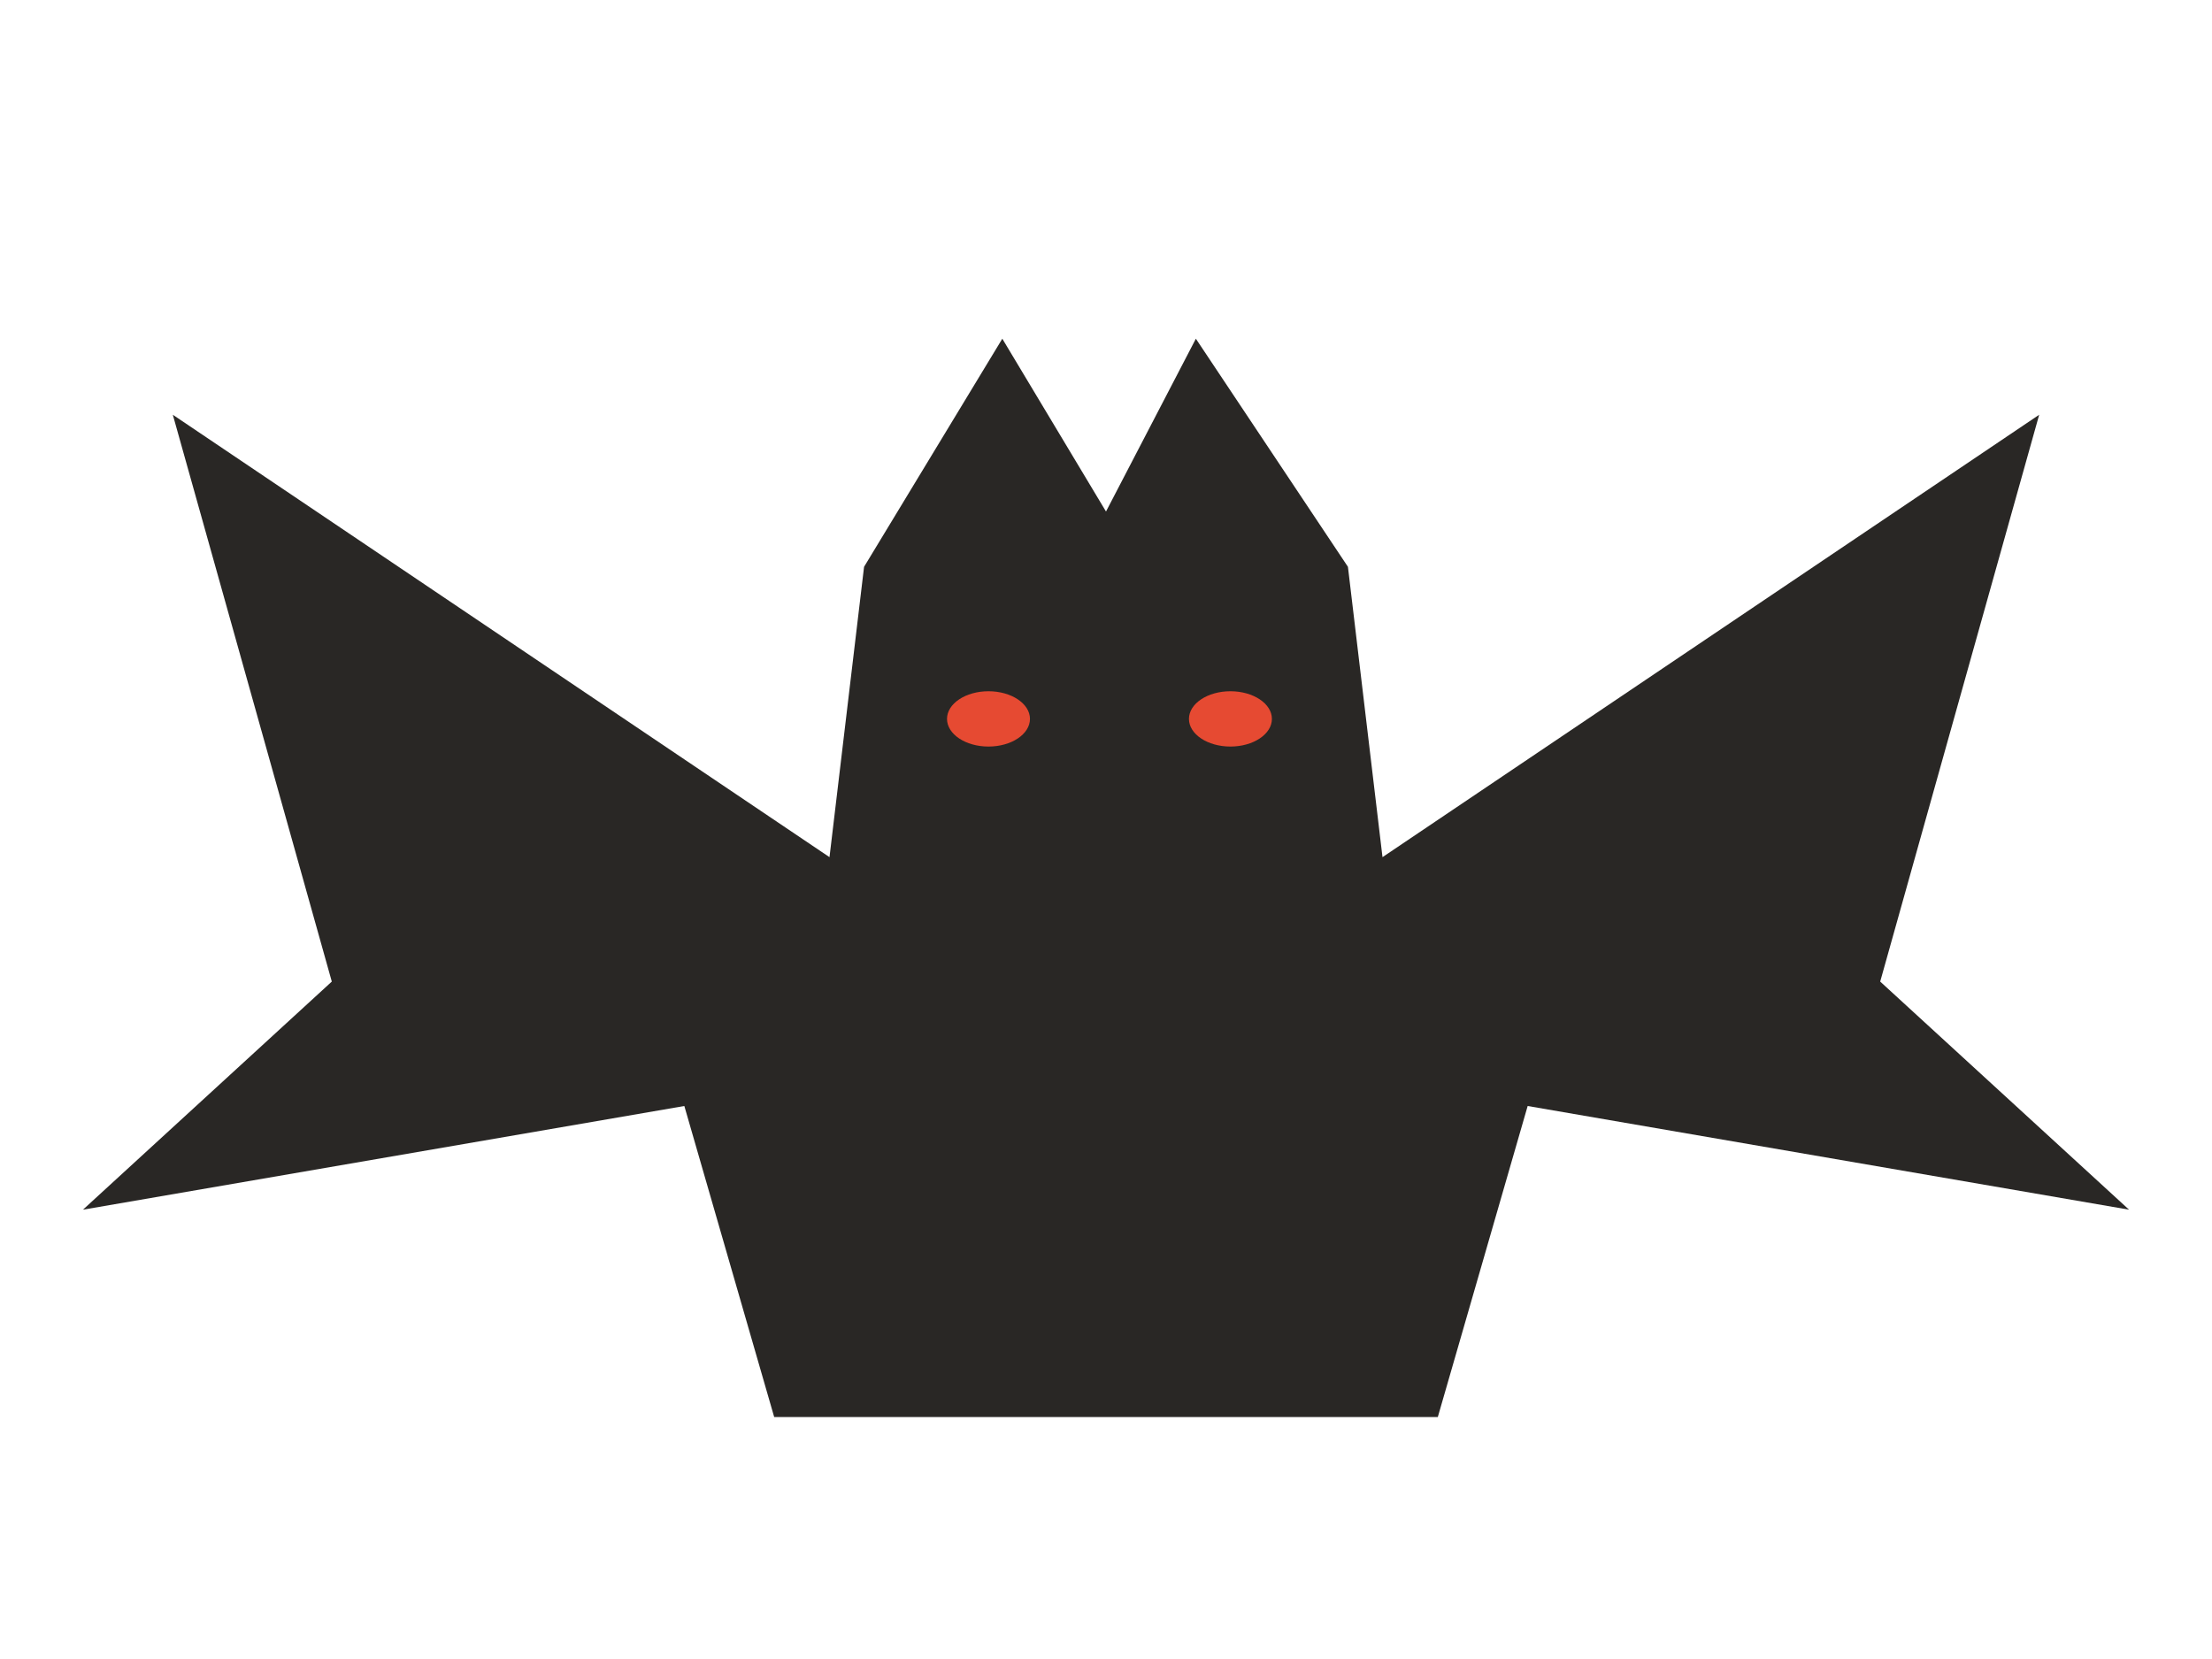
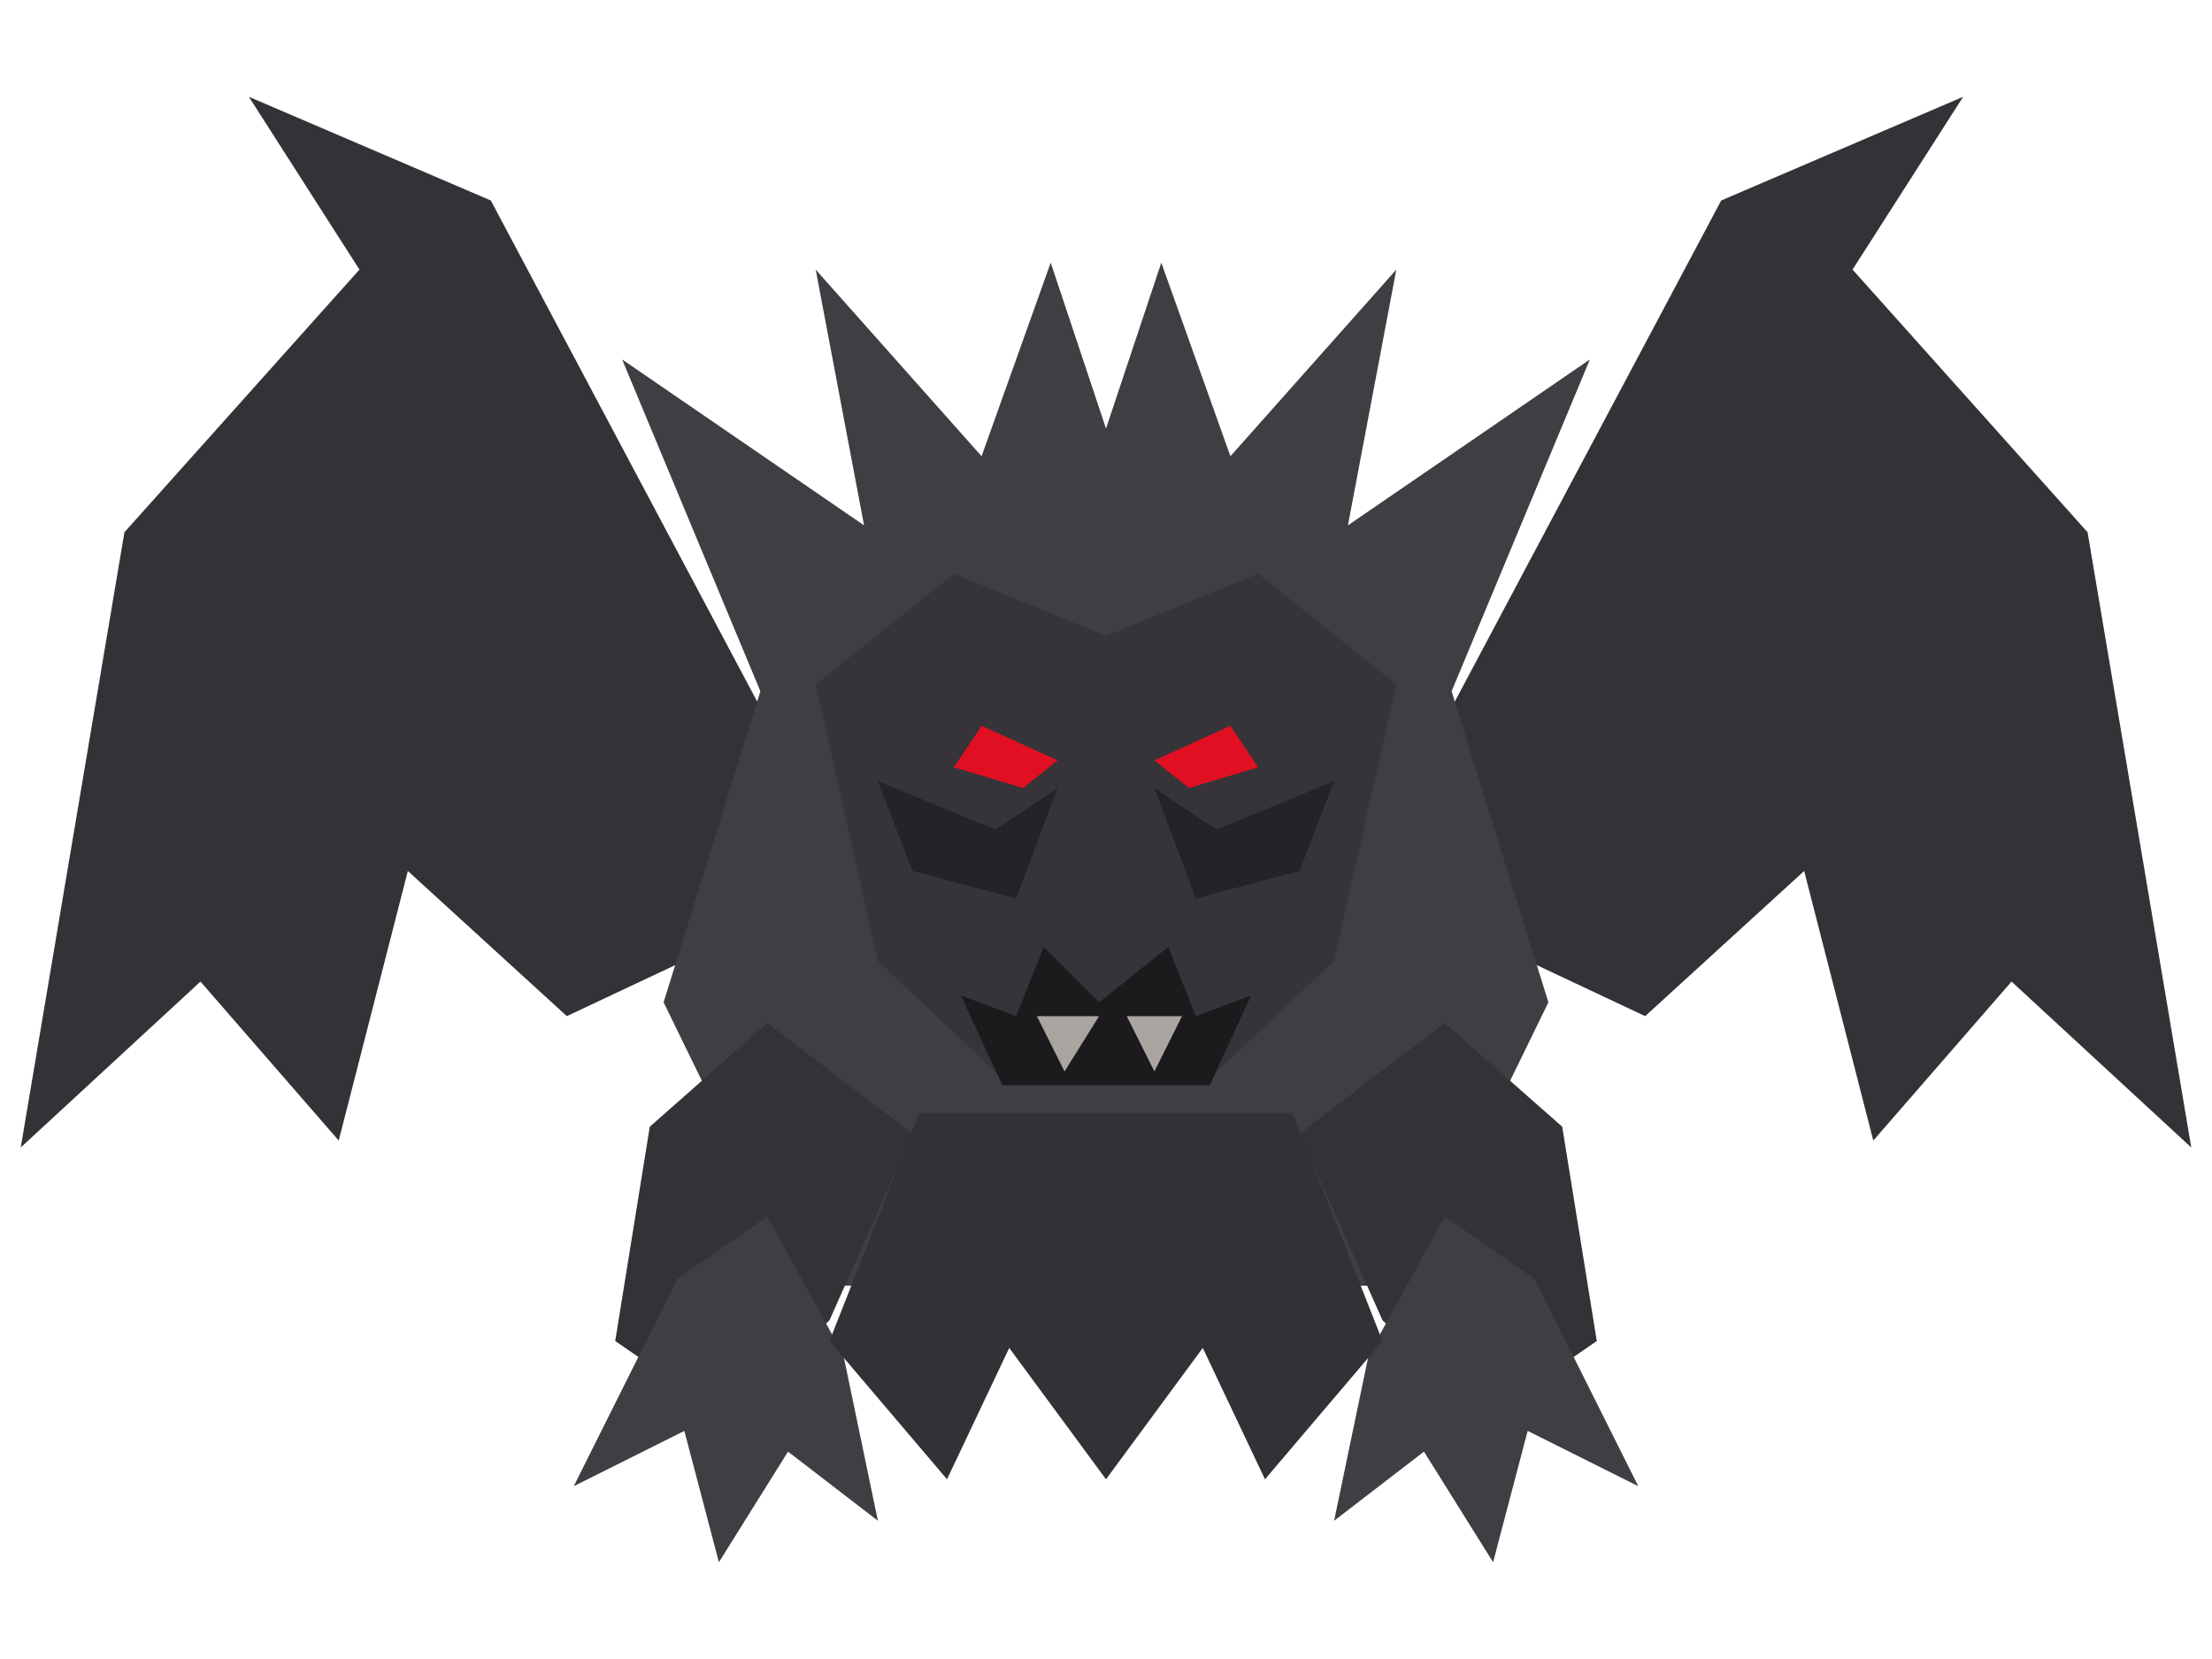
<svg xmlns="http://www.w3.org/2000/svg" viewBox="0 0 320 240" width="320" height="240">
-   <path d="M120 124 L25 60 L48 142 L12 175 L99 160 L112 205 L208 205 L221 160 L308 175 L272 142 L295 60 L200 124 L195 82 L173 49 L160 74 L145 49 L125 82 Z" fill="#292725" />
-   <ellipse cx="143" cy="104" rx="6" ry="4" fill="#e64a32" />
-   <ellipse cx="178" cy="104" rx="6" ry="4" fill="#e64a32" />
+   <path d="M113 108 L71 29 L36 14 L52 39 L18 77 L3 166 L29 142 L49 165 L59 126 L82 147 L99 139 L118 158 Z" fill="#343236" />
+   <path d="M207 108 L249 29 L284 14 L268 39 L302 77 L317 166 L291 142 L271 165 L261 126 L238 147 L221 139 L202 158 Z" fill="#343236" />
+   <path d="M110 100 L90 52 L125 76 L118 39 L142 66 L152 38 L160 62 L168 38 L178 66 L202 39 L195 76 L230 52 L210 100 L224 145 L204 186 L116 186 L96 145 Z" fill="#403e42" />
+   <path d="M118 99 L138 83 L160 92 L182 83 L202 99 L193 139 L175 156 L145 156 L127 139 Z" fill="#363438" />
+   <path d="M127 113 L144 120 L153 114 L147 130 L132 126 Z M193 113 L176 120 L167 114 L173 130 L188 126 Z" fill="#252328" />
+   <path d="M139 144 L147 147 L151 137 L159 145 L169 137 L173 147 L181 144 L175 157 L145 157 Z" fill="#1b1a1d" />
+   <path d="M150 147 L154 155 L159 147 Z M163 147 L167 155 L171 147 Z" fill="#aaa5a1" />
+   <path d="M111 148 L94 163 L89 194 L105 205 L120 191 L132 164 Z M209 148 L226 163 L231 194 L215 205 L200 191 L188 164 Z" fill="#343236" />
+   <path d="M111 176 L98 185 L83 215 L99 207 L104 226 L114 210 L127 220 L122 196 Z" fill="#403e42" />
+   <path d="M209 176 L222 185 L237 215 L221 207 L216 226 L206 210 L193 220 L198 196 Z" fill="#403e42" />
+   <path d="M133 161 L120 194 L137 214 L146 195 L160 214 L174 195 L183 214 L200 194 L187 161 Z" fill="#333135" />
+   <path d="M142 105 L153 110 L148 114 L138 111 Z M178 105 L167 110 L172 114 L182 111 Z" fill="#e10f22" />
</svg>
